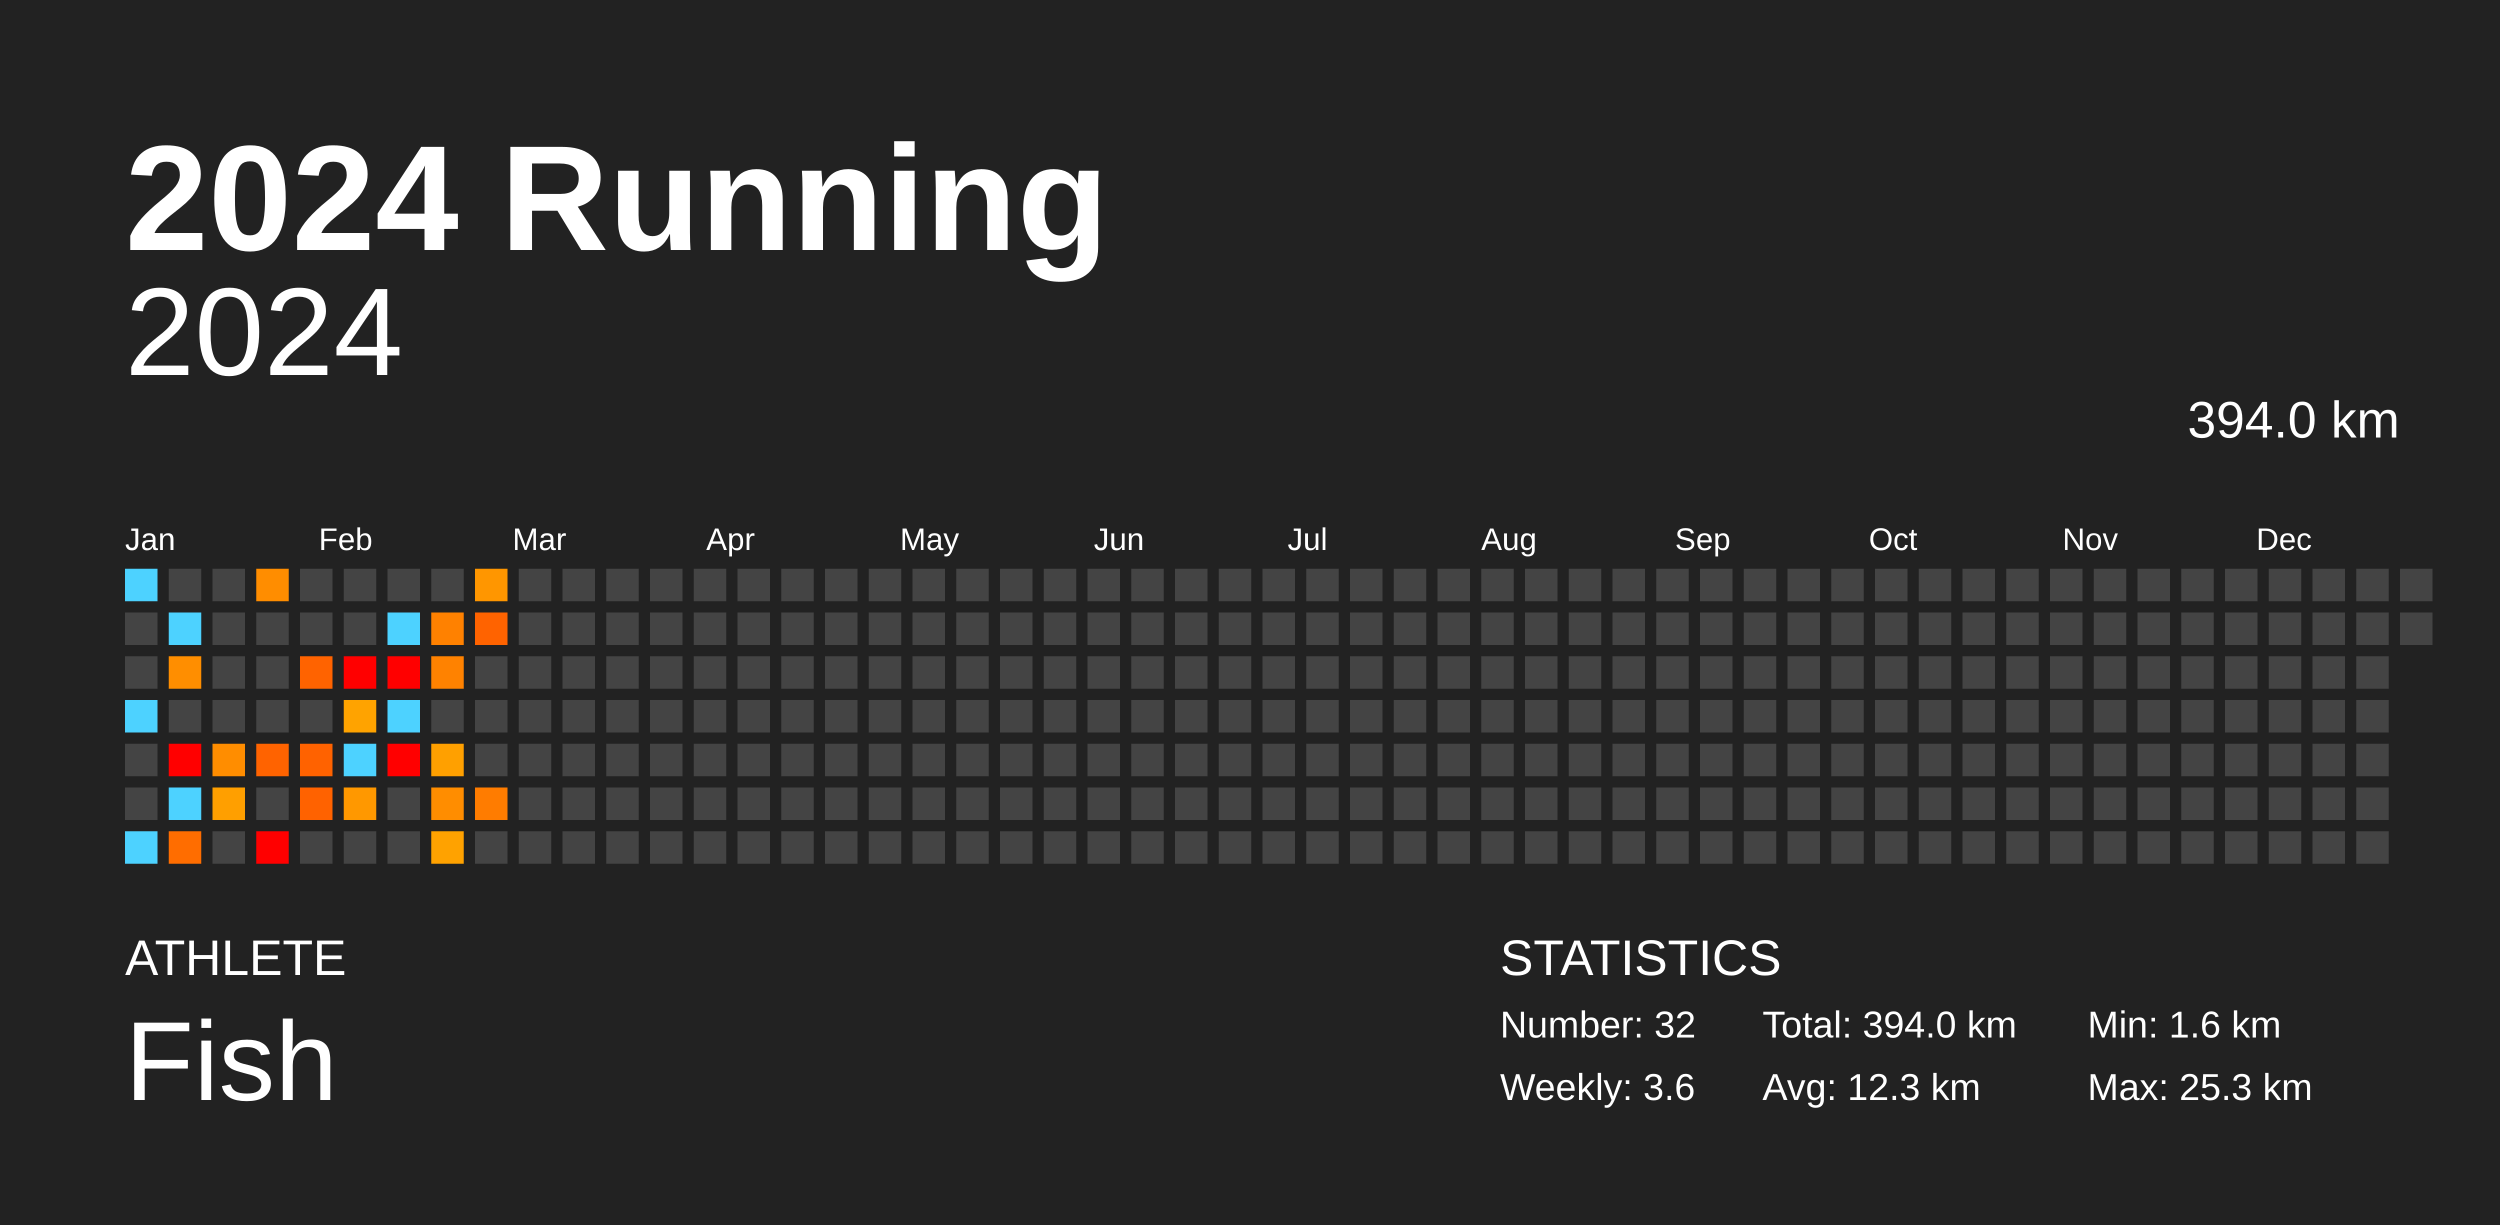
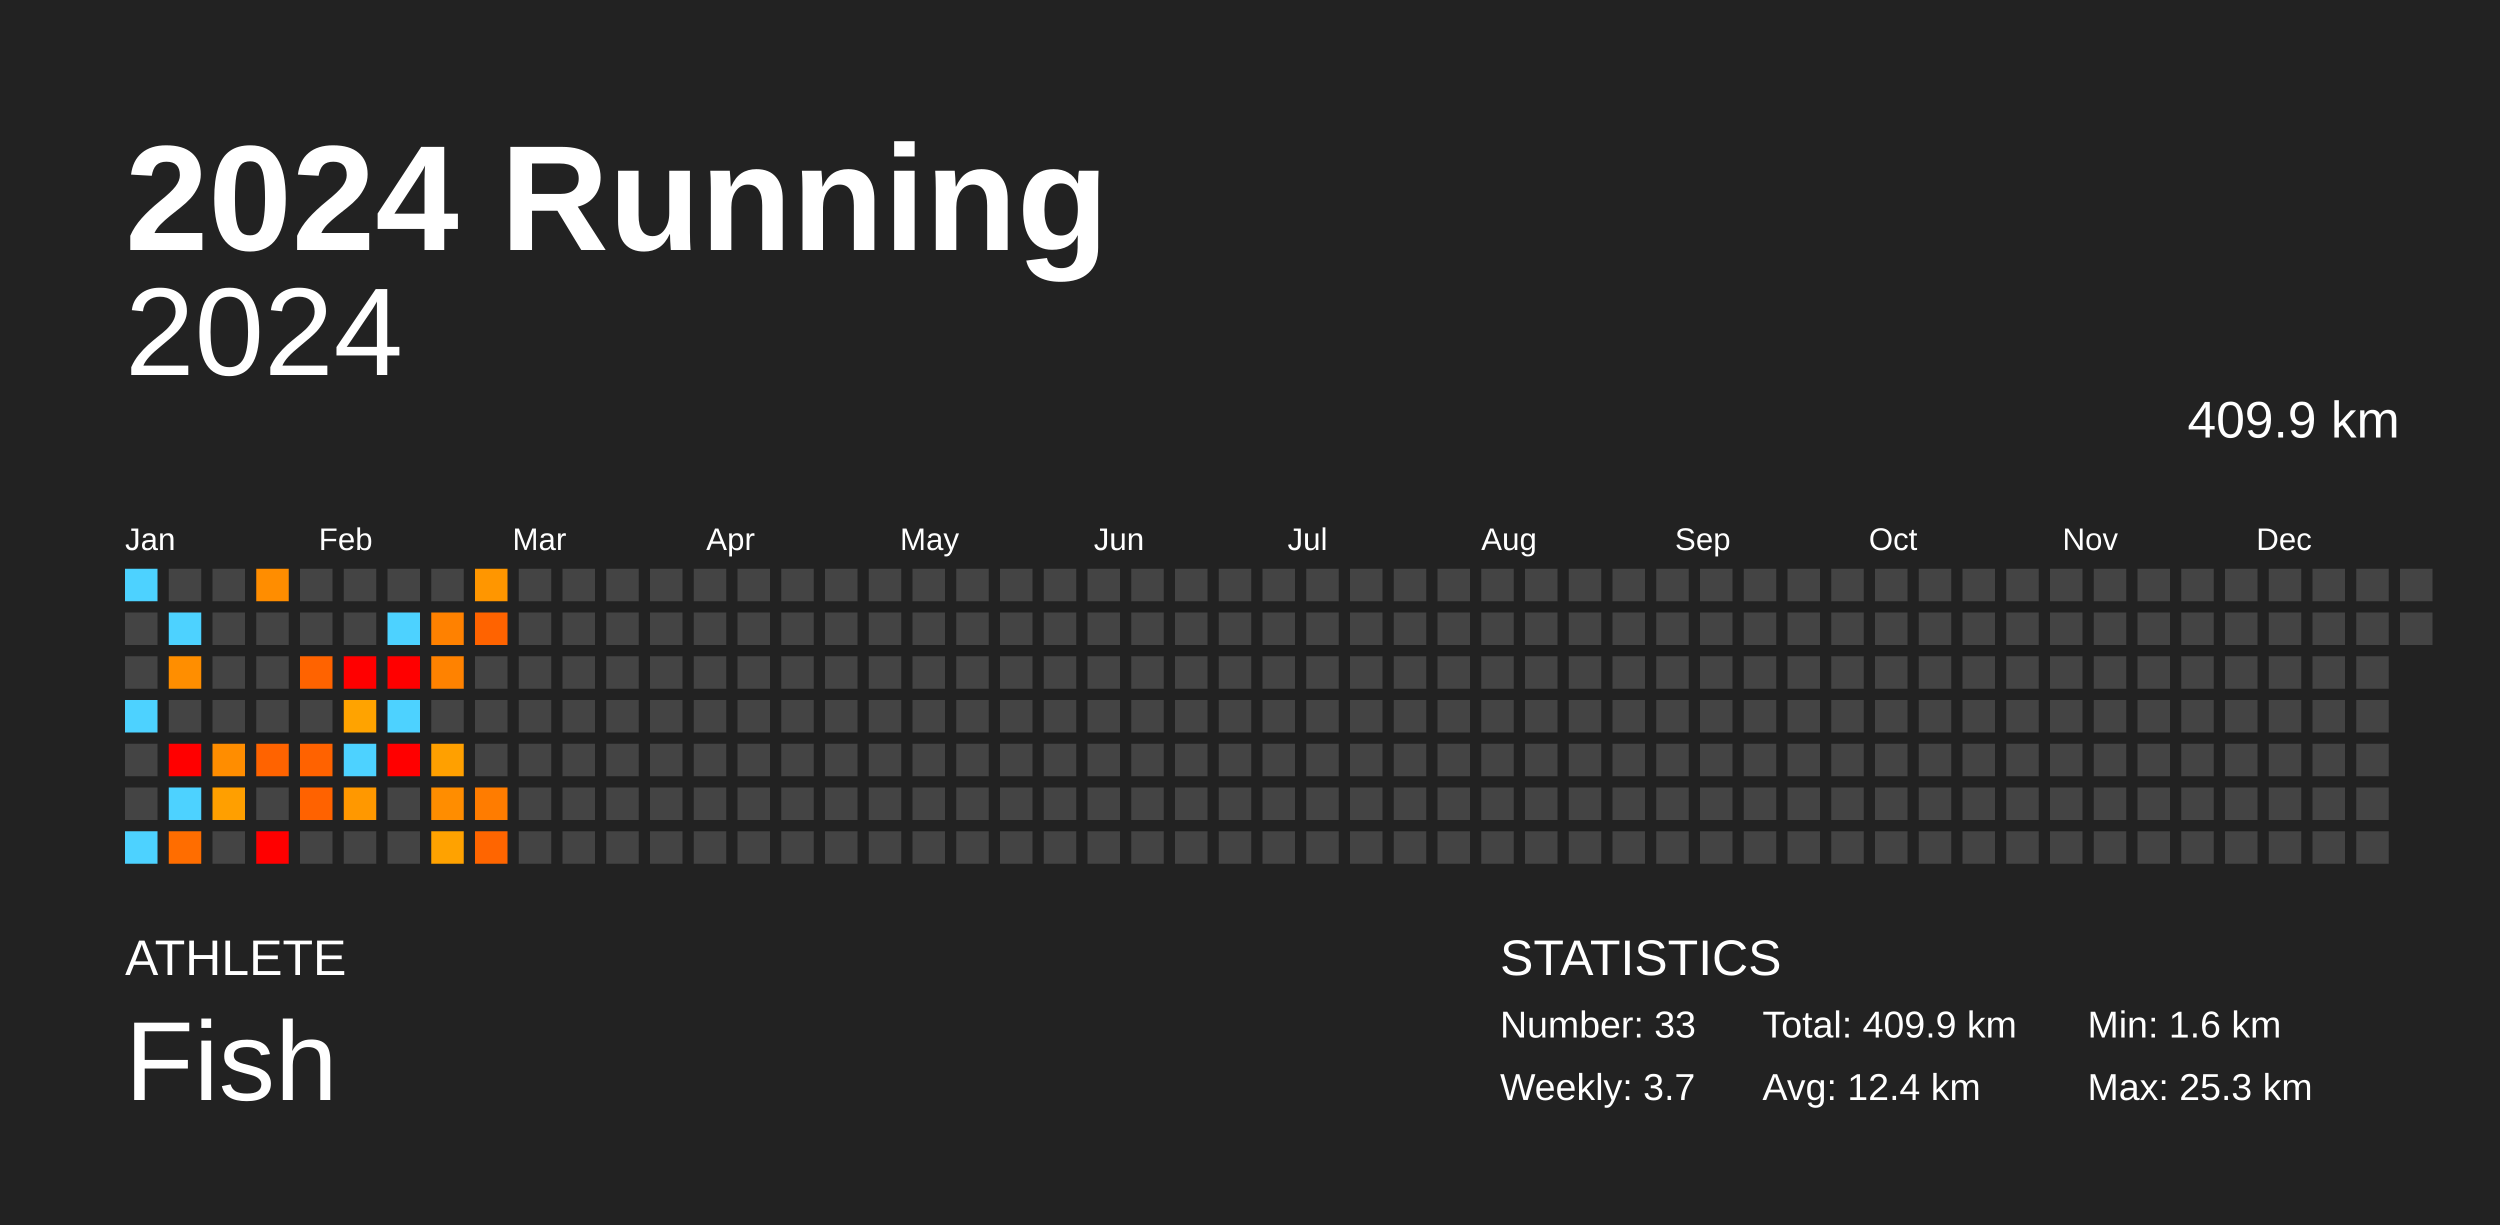
<svg xmlns="http://www.w3.org/2000/svg" baseProfile="full" height="98mm" version="1.1" viewBox="0,0,200,98" width="200mm">
  <defs />
  <rect fill="#222222" height="98" width="200" x="0" y="0" />
  <text fill="#FFFFFF" style="font-size:12px; font-family:Arial; font-weight:bold;" x="10" y="20">2024 Running</text>
  <text fill="#FFFFFF" style="font-size:4px; font-family:Arial" x="10" y="78">ATHLETE</text>
  <text fill="#FFFFFF" style="font-size:9px; font-family:Arial" x="10" y="88">Fish</text>
  <text fill="#FFFFFF" style="font-size:4px; font-family:Arial" x="120" y="78">STATISTICS</text>
-   <text fill="#FFFFFF" style="font-size:3px; font-family:Arial" x="120" y="83">Number: 32</text>
-   <text fill="#FFFFFF" style="font-size:3px; font-family:Arial" x="120" y="88">Weekly: 3.6</text>
-   <text fill="#FFFFFF" style="font-size:3px; font-family:Arial" x="141" y="83">Total: 394.0 km</text>
-   <text fill="#FFFFFF" style="font-size:3px; font-family:Arial" x="141" y="88">Avg: 12.3 km</text>
+   <text fill="#FFFFFF" style="font-size:3px; font-family:Arial" x="120" y="83">Number: 33</text>
+   <text fill="#FFFFFF" style="font-size:3px; font-family:Arial" x="120" y="88">Weekly: 3.7</text>
+   <text fill="#FFFFFF" style="font-size:3px; font-family:Arial" x="141" y="83">Total: 409.9 km</text>
+   <text fill="#FFFFFF" style="font-size:3px; font-family:Arial" x="141" y="88">Avg: 12.4 km</text>
  <text fill="#FFFFFF" style="font-size:3px; font-family:Arial" x="167" y="83">Min: 1.6 km</text>
  <text fill="#FFFFFF" style="font-size:3px; font-family:Arial" x="167" y="88">Max: 25.3 km</text>
  <text alignment-baseline="hanging" fill="#FFFFFF" style="font-size:10.0px; font-family:Arial;" x="10" y="30">2024</text>
-   <text alignment-baseline="hanging" fill="#FFFFFF" style="font-size:4.125px; font-family:Arial;" x="175" y="35">394.0 km</text>
+   <text alignment-baseline="hanging" fill="#FFFFFF" style="font-size:4.125px; font-family:Arial;" x="175" y="35">409.9 km</text>
  <text fill="#FFFFFF" style="font-size:2.5px; font-family:Arial" x="10.0" y="44">Jan</text>
  <text fill="#FFFFFF" style="font-size:2.5px; font-family:Arial" x="25.5" y="44">Feb</text>
  <text fill="#FFFFFF" style="font-size:2.5px; font-family:Arial" x="41.0" y="44">Mar</text>
  <text fill="#FFFFFF" style="font-size:2.5px; font-family:Arial" x="56.5" y="44">Apr</text>
  <text fill="#FFFFFF" style="font-size:2.5px; font-family:Arial" x="72.0" y="44">May</text>
  <text fill="#FFFFFF" style="font-size:2.5px; font-family:Arial" x="87.5" y="44">Jun</text>
  <text fill="#FFFFFF" style="font-size:2.5px; font-family:Arial" x="103.0" y="44">Jul</text>
  <text fill="#FFFFFF" style="font-size:2.5px; font-family:Arial" x="118.5" y="44">Aug</text>
  <text fill="#FFFFFF" style="font-size:2.5px; font-family:Arial" x="134.0" y="44">Sep</text>
  <text fill="#FFFFFF" style="font-size:2.5px; font-family:Arial" x="149.5" y="44">Oct</text>
  <text fill="#FFFFFF" style="font-size:2.5px; font-family:Arial" x="165.0" y="44">Nov</text>
  <text fill="#FFFFFF" style="font-size:2.5px; font-family:Arial" x="180.5" y="44">Dec</text>
  <rect fill="#4dd2ff" height="2.6" width="2.6" x="10.0" y="45.5" />
  <rect fill="#444444" height="2.6" width="2.6" x="10.0" y="49.0" />
  <rect fill="#444444" height="2.6" width="2.6" x="10.0" y="52.5" />
  <rect fill="#4dd2ff" height="2.6" width="2.6" x="10.0" y="56.0" />
  <rect fill="#444444" height="2.6" width="2.6" x="10.0" y="59.5" />
  <rect fill="#444444" height="2.6" width="2.6" x="10.0" y="63.0" />
  <rect fill="#4dd2ff" height="2.6" width="2.6" x="10.0" y="66.5" />
  <rect fill="#444444" height="2.6" width="2.6" x="13.5" y="45.5" />
  <rect fill="#4dd2ff" height="2.6" width="2.6" x="13.5" y="49.0" />
  <rect fill="#ff8e00" height="2.6" width="2.6" x="13.5" y="52.5" />
  <rect fill="#444444" height="2.6" width="2.6" x="13.5" y="56.0" />
  <rect fill="red" height="2.6" width="2.6" x="13.5" y="59.5" />
  <rect fill="#4dd2ff" height="2.6" width="2.6" x="13.5" y="63.0" />
  <rect fill="#ff6d00" height="2.6" width="2.6" x="13.5" y="66.5" />
  <rect fill="#444444" height="2.6" width="2.6" x="17.0" y="45.5" />
  <rect fill="#444444" height="2.6" width="2.6" x="17.0" y="49.0" />
  <rect fill="#444444" height="2.6" width="2.6" x="17.0" y="52.5" />
  <rect fill="#444444" height="2.6" width="2.6" x="17.0" y="56.0" />
  <rect fill="#ff8d00" height="2.6" width="2.6" x="17.0" y="59.5" />
  <rect fill="#ff9f00" height="2.6" width="2.6" x="17.0" y="63.0" />
  <rect fill="#444444" height="2.6" width="2.6" x="17.0" y="66.5" />
  <rect fill="#ff8d00" height="2.6" width="2.6" x="20.5" y="45.5" />
  <rect fill="#444444" height="2.6" width="2.6" x="20.5" y="49.0" />
  <rect fill="#444444" height="2.6" width="2.6" x="20.5" y="52.5" />
  <rect fill="#444444" height="2.6" width="2.6" x="20.5" y="56.0" />
  <rect fill="#ff6300" height="2.6" width="2.6" x="20.5" y="59.5" />
  <rect fill="#444444" height="2.6" width="2.6" x="20.5" y="63.0" />
  <rect fill="red" height="2.6" width="2.6" x="20.5" y="66.5" />
  <rect fill="#444444" height="2.6" width="2.6" x="24.0" y="45.5" />
  <rect fill="#444444" height="2.6" width="2.6" x="24.0" y="49.0" />
  <rect fill="#ff6300" height="2.6" width="2.6" x="24.0" y="52.5" />
  <rect fill="#444444" height="2.6" width="2.6" x="24.0" y="56.0" />
  <rect fill="#ff6200" height="2.6" width="2.6" x="24.0" y="59.5" />
  <rect fill="#ff6200" height="2.6" width="2.6" x="24.0" y="63.0" />
  <rect fill="#444444" height="2.6" width="2.6" x="24.0" y="66.5" />
  <rect fill="#444444" height="2.6" width="2.6" x="27.5" y="45.5" />
  <rect fill="#444444" height="2.6" width="2.6" x="27.5" y="49.0" />
  <rect fill="red" height="2.6" width="2.6" x="27.5" y="52.5" />
  <rect fill="#ffa300" height="2.6" width="2.6" x="27.5" y="56.0" />
  <rect fill="#4dd2ff" height="2.6" width="2.6" x="27.5" y="59.5" />
  <rect fill="#ff9800" height="2.6" width="2.6" x="27.5" y="63.0" />
  <rect fill="#444444" height="2.6" width="2.6" x="27.5" y="66.5" />
  <rect fill="#444444" height="2.6" width="2.6" x="31.0" y="45.5" />
  <rect fill="#4dd2ff" height="2.6" width="2.6" x="31.0" y="49.0" />
  <rect fill="red" height="2.6" width="2.6" x="31.0" y="52.5" />
  <rect fill="#4dd2ff" height="2.6" width="2.6" x="31.0" y="56.0" />
  <rect fill="red" height="2.6" width="2.6" x="31.0" y="59.5" />
  <rect fill="#444444" height="2.6" width="2.6" x="31.0" y="63.0" />
  <rect fill="#444444" height="2.6" width="2.6" x="31.0" y="66.5" />
  <rect fill="#444444" height="2.6" width="2.6" x="34.5" y="45.5" />
  <rect fill="#ff8100" height="2.6" width="2.6" x="34.5" y="49.0" />
  <rect fill="#ff8200" height="2.6" width="2.6" x="34.5" y="52.5" />
  <rect fill="#444444" height="2.6" width="2.6" x="34.5" y="56.0" />
  <rect fill="#ffa000" height="2.6" width="2.6" x="34.5" y="59.5" />
  <rect fill="#ff8d00" height="2.6" width="2.6" x="34.5" y="63.0" />
  <rect fill="#ffa200" height="2.6" width="2.6" x="34.5" y="66.5" />
  <rect fill="#ff9600" height="2.6" width="2.6" x="38.0" y="45.5" />
  <rect fill="#ff6300" height="2.6" width="2.6" x="38.0" y="49.0" />
  <rect fill="#444444" height="2.6" width="2.6" x="38.0" y="52.5" />
  <rect fill="#444444" height="2.6" width="2.6" x="38.0" y="56.0" />
  <rect fill="#444444" height="2.6" width="2.6" x="38.0" y="59.5" />
  <rect fill="#ff7c00" height="2.6" width="2.6" x="38.0" y="63.0" />
-   <rect fill="#444444" height="2.6" width="2.6" x="38.0" y="66.5" />
+   <rect fill="#ff6500" height="2.6" width="2.6" x="38.0" y="66.5" />
  <rect fill="#444444" height="2.6" width="2.6" x="41.5" y="45.5" />
  <rect fill="#444444" height="2.6" width="2.6" x="41.5" y="49.0" />
  <rect fill="#444444" height="2.6" width="2.6" x="41.5" y="52.5" />
  <rect fill="#444444" height="2.6" width="2.6" x="41.5" y="56.0" />
  <rect fill="#444444" height="2.6" width="2.6" x="41.5" y="59.5" />
  <rect fill="#444444" height="2.6" width="2.6" x="41.5" y="63.0" />
  <rect fill="#444444" height="2.6" width="2.6" x="41.5" y="66.5" />
  <rect fill="#444444" height="2.6" width="2.6" x="45.0" y="45.5" />
  <rect fill="#444444" height="2.6" width="2.6" x="45.0" y="49.0" />
  <rect fill="#444444" height="2.6" width="2.6" x="45.0" y="52.5" />
  <rect fill="#444444" height="2.6" width="2.6" x="45.0" y="56.0" />
  <rect fill="#444444" height="2.6" width="2.6" x="45.0" y="59.5" />
  <rect fill="#444444" height="2.6" width="2.6" x="45.0" y="63.0" />
  <rect fill="#444444" height="2.6" width="2.6" x="45.0" y="66.5" />
  <rect fill="#444444" height="2.6" width="2.6" x="48.5" y="45.5" />
  <rect fill="#444444" height="2.6" width="2.6" x="48.5" y="49.0" />
  <rect fill="#444444" height="2.6" width="2.6" x="48.5" y="52.5" />
  <rect fill="#444444" height="2.6" width="2.6" x="48.5" y="56.0" />
  <rect fill="#444444" height="2.6" width="2.6" x="48.5" y="59.5" />
  <rect fill="#444444" height="2.6" width="2.6" x="48.5" y="63.0" />
  <rect fill="#444444" height="2.6" width="2.6" x="48.5" y="66.5" />
  <rect fill="#444444" height="2.6" width="2.6" x="52.0" y="45.5" />
  <rect fill="#444444" height="2.6" width="2.6" x="52.0" y="49.0" />
  <rect fill="#444444" height="2.6" width="2.6" x="52.0" y="52.5" />
  <rect fill="#444444" height="2.6" width="2.6" x="52.0" y="56.0" />
  <rect fill="#444444" height="2.6" width="2.6" x="52.0" y="59.5" />
  <rect fill="#444444" height="2.6" width="2.6" x="52.0" y="63.0" />
  <rect fill="#444444" height="2.6" width="2.6" x="52.0" y="66.5" />
  <rect fill="#444444" height="2.6" width="2.6" x="55.5" y="45.5" />
  <rect fill="#444444" height="2.6" width="2.6" x="55.5" y="49.0" />
  <rect fill="#444444" height="2.6" width="2.6" x="55.5" y="52.5" />
  <rect fill="#444444" height="2.6" width="2.6" x="55.5" y="56.0" />
  <rect fill="#444444" height="2.6" width="2.6" x="55.5" y="59.5" />
  <rect fill="#444444" height="2.6" width="2.6" x="55.5" y="63.0" />
  <rect fill="#444444" height="2.6" width="2.6" x="55.5" y="66.5" />
  <rect fill="#444444" height="2.6" width="2.6" x="59.0" y="45.5" />
  <rect fill="#444444" height="2.6" width="2.6" x="59.0" y="49.0" />
  <rect fill="#444444" height="2.6" width="2.6" x="59.0" y="52.5" />
  <rect fill="#444444" height="2.6" width="2.6" x="59.0" y="56.0" />
  <rect fill="#444444" height="2.6" width="2.6" x="59.0" y="59.5" />
  <rect fill="#444444" height="2.6" width="2.6" x="59.0" y="63.0" />
  <rect fill="#444444" height="2.6" width="2.6" x="59.0" y="66.5" />
  <rect fill="#444444" height="2.6" width="2.6" x="62.5" y="45.5" />
  <rect fill="#444444" height="2.6" width="2.6" x="62.5" y="49.0" />
  <rect fill="#444444" height="2.6" width="2.6" x="62.5" y="52.5" />
  <rect fill="#444444" height="2.6" width="2.6" x="62.5" y="56.0" />
  <rect fill="#444444" height="2.6" width="2.6" x="62.5" y="59.5" />
  <rect fill="#444444" height="2.6" width="2.6" x="62.5" y="63.0" />
  <rect fill="#444444" height="2.6" width="2.6" x="62.5" y="66.5" />
  <rect fill="#444444" height="2.6" width="2.6" x="66.0" y="45.5" />
  <rect fill="#444444" height="2.6" width="2.6" x="66.0" y="49.0" />
  <rect fill="#444444" height="2.6" width="2.6" x="66.0" y="52.5" />
  <rect fill="#444444" height="2.6" width="2.6" x="66.0" y="56.0" />
  <rect fill="#444444" height="2.6" width="2.6" x="66.0" y="59.5" />
  <rect fill="#444444" height="2.6" width="2.6" x="66.0" y="63.0" />
  <rect fill="#444444" height="2.6" width="2.6" x="66.0" y="66.5" />
  <rect fill="#444444" height="2.6" width="2.6" x="69.5" y="45.5" />
  <rect fill="#444444" height="2.6" width="2.6" x="69.5" y="49.0" />
  <rect fill="#444444" height="2.6" width="2.6" x="69.5" y="52.5" />
  <rect fill="#444444" height="2.6" width="2.6" x="69.5" y="56.0" />
  <rect fill="#444444" height="2.6" width="2.6" x="69.5" y="59.5" />
  <rect fill="#444444" height="2.6" width="2.6" x="69.5" y="63.0" />
  <rect fill="#444444" height="2.6" width="2.6" x="69.5" y="66.5" />
  <rect fill="#444444" height="2.6" width="2.6" x="73.0" y="45.5" />
  <rect fill="#444444" height="2.6" width="2.6" x="73.0" y="49.0" />
  <rect fill="#444444" height="2.6" width="2.6" x="73.0" y="52.5" />
  <rect fill="#444444" height="2.6" width="2.6" x="73.0" y="56.0" />
  <rect fill="#444444" height="2.6" width="2.6" x="73.0" y="59.5" />
  <rect fill="#444444" height="2.6" width="2.6" x="73.0" y="63.0" />
  <rect fill="#444444" height="2.6" width="2.6" x="73.0" y="66.5" />
  <rect fill="#444444" height="2.6" width="2.6" x="76.5" y="45.5" />
  <rect fill="#444444" height="2.6" width="2.6" x="76.5" y="49.0" />
  <rect fill="#444444" height="2.6" width="2.6" x="76.5" y="52.5" />
  <rect fill="#444444" height="2.6" width="2.6" x="76.5" y="56.0" />
  <rect fill="#444444" height="2.6" width="2.6" x="76.5" y="59.5" />
  <rect fill="#444444" height="2.6" width="2.6" x="76.5" y="63.0" />
  <rect fill="#444444" height="2.6" width="2.6" x="76.5" y="66.5" />
  <rect fill="#444444" height="2.6" width="2.6" x="80.0" y="45.5" />
  <rect fill="#444444" height="2.6" width="2.6" x="80.0" y="49.0" />
  <rect fill="#444444" height="2.6" width="2.6" x="80.0" y="52.5" />
  <rect fill="#444444" height="2.6" width="2.6" x="80.0" y="56.0" />
  <rect fill="#444444" height="2.6" width="2.6" x="80.0" y="59.5" />
  <rect fill="#444444" height="2.6" width="2.6" x="80.0" y="63.0" />
  <rect fill="#444444" height="2.6" width="2.6" x="80.0" y="66.5" />
  <rect fill="#444444" height="2.6" width="2.6" x="83.5" y="45.5" />
  <rect fill="#444444" height="2.6" width="2.6" x="83.5" y="49.0" />
  <rect fill="#444444" height="2.6" width="2.6" x="83.5" y="52.5" />
  <rect fill="#444444" height="2.6" width="2.6" x="83.5" y="56.0" />
  <rect fill="#444444" height="2.6" width="2.6" x="83.5" y="59.5" />
  <rect fill="#444444" height="2.6" width="2.6" x="83.5" y="63.0" />
  <rect fill="#444444" height="2.6" width="2.6" x="83.5" y="66.5" />
  <rect fill="#444444" height="2.6" width="2.6" x="87.0" y="45.5" />
  <rect fill="#444444" height="2.6" width="2.6" x="87.0" y="49.0" />
  <rect fill="#444444" height="2.6" width="2.6" x="87.0" y="52.5" />
  <rect fill="#444444" height="2.6" width="2.6" x="87.0" y="56.0" />
  <rect fill="#444444" height="2.6" width="2.6" x="87.0" y="59.5" />
  <rect fill="#444444" height="2.6" width="2.6" x="87.0" y="63.0" />
  <rect fill="#444444" height="2.6" width="2.6" x="87.0" y="66.5" />
  <rect fill="#444444" height="2.6" width="2.6" x="90.5" y="45.5" />
  <rect fill="#444444" height="2.6" width="2.6" x="90.5" y="49.0" />
  <rect fill="#444444" height="2.6" width="2.6" x="90.5" y="52.5" />
  <rect fill="#444444" height="2.6" width="2.6" x="90.5" y="56.0" />
  <rect fill="#444444" height="2.6" width="2.6" x="90.5" y="59.5" />
  <rect fill="#444444" height="2.6" width="2.6" x="90.5" y="63.0" />
  <rect fill="#444444" height="2.6" width="2.6" x="90.5" y="66.5" />
  <rect fill="#444444" height="2.6" width="2.6" x="94.0" y="45.5" />
  <rect fill="#444444" height="2.6" width="2.6" x="94.0" y="49.0" />
  <rect fill="#444444" height="2.6" width="2.6" x="94.0" y="52.5" />
  <rect fill="#444444" height="2.6" width="2.6" x="94.0" y="56.0" />
  <rect fill="#444444" height="2.6" width="2.6" x="94.0" y="59.5" />
  <rect fill="#444444" height="2.6" width="2.6" x="94.0" y="63.0" />
  <rect fill="#444444" height="2.6" width="2.6" x="94.0" y="66.5" />
  <rect fill="#444444" height="2.6" width="2.6" x="97.5" y="45.5" />
  <rect fill="#444444" height="2.6" width="2.6" x="97.5" y="49.0" />
  <rect fill="#444444" height="2.6" width="2.6" x="97.5" y="52.5" />
  <rect fill="#444444" height="2.6" width="2.6" x="97.5" y="56.0" />
  <rect fill="#444444" height="2.6" width="2.6" x="97.5" y="59.5" />
  <rect fill="#444444" height="2.6" width="2.6" x="97.5" y="63.0" />
  <rect fill="#444444" height="2.6" width="2.6" x="97.5" y="66.5" />
  <rect fill="#444444" height="2.6" width="2.6" x="101.0" y="45.5" />
  <rect fill="#444444" height="2.6" width="2.6" x="101.0" y="49.0" />
  <rect fill="#444444" height="2.6" width="2.6" x="101.0" y="52.5" />
  <rect fill="#444444" height="2.6" width="2.6" x="101.0" y="56.0" />
  <rect fill="#444444" height="2.6" width="2.6" x="101.0" y="59.5" />
  <rect fill="#444444" height="2.6" width="2.6" x="101.0" y="63.0" />
  <rect fill="#444444" height="2.6" width="2.6" x="101.0" y="66.5" />
  <rect fill="#444444" height="2.6" width="2.6" x="104.5" y="45.5" />
  <rect fill="#444444" height="2.6" width="2.6" x="104.5" y="49.0" />
  <rect fill="#444444" height="2.6" width="2.6" x="104.5" y="52.5" />
  <rect fill="#444444" height="2.6" width="2.6" x="104.5" y="56.0" />
  <rect fill="#444444" height="2.6" width="2.6" x="104.5" y="59.5" />
  <rect fill="#444444" height="2.6" width="2.6" x="104.5" y="63.0" />
  <rect fill="#444444" height="2.6" width="2.6" x="104.5" y="66.5" />
  <rect fill="#444444" height="2.6" width="2.6" x="108.0" y="45.5" />
  <rect fill="#444444" height="2.6" width="2.6" x="108.0" y="49.0" />
  <rect fill="#444444" height="2.6" width="2.6" x="108.0" y="52.5" />
  <rect fill="#444444" height="2.6" width="2.6" x="108.0" y="56.0" />
  <rect fill="#444444" height="2.6" width="2.6" x="108.0" y="59.5" />
  <rect fill="#444444" height="2.6" width="2.6" x="108.0" y="63.0" />
  <rect fill="#444444" height="2.6" width="2.6" x="108.0" y="66.5" />
  <rect fill="#444444" height="2.6" width="2.6" x="111.5" y="45.5" />
  <rect fill="#444444" height="2.6" width="2.6" x="111.5" y="49.0" />
  <rect fill="#444444" height="2.6" width="2.6" x="111.5" y="52.5" />
  <rect fill="#444444" height="2.6" width="2.6" x="111.5" y="56.0" />
  <rect fill="#444444" height="2.6" width="2.6" x="111.5" y="59.5" />
  <rect fill="#444444" height="2.6" width="2.6" x="111.5" y="63.0" />
  <rect fill="#444444" height="2.6" width="2.6" x="111.5" y="66.5" />
  <rect fill="#444444" height="2.6" width="2.6" x="115.0" y="45.5" />
  <rect fill="#444444" height="2.6" width="2.6" x="115.0" y="49.0" />
  <rect fill="#444444" height="2.6" width="2.6" x="115.0" y="52.5" />
  <rect fill="#444444" height="2.6" width="2.6" x="115.0" y="56.0" />
  <rect fill="#444444" height="2.6" width="2.6" x="115.0" y="59.5" />
  <rect fill="#444444" height="2.6" width="2.6" x="115.0" y="63.0" />
  <rect fill="#444444" height="2.6" width="2.6" x="115.0" y="66.5" />
  <rect fill="#444444" height="2.6" width="2.6" x="118.5" y="45.5" />
  <rect fill="#444444" height="2.6" width="2.6" x="118.5" y="49.0" />
  <rect fill="#444444" height="2.6" width="2.6" x="118.5" y="52.5" />
  <rect fill="#444444" height="2.6" width="2.6" x="118.5" y="56.0" />
  <rect fill="#444444" height="2.6" width="2.6" x="118.5" y="59.5" />
  <rect fill="#444444" height="2.6" width="2.6" x="118.5" y="63.0" />
  <rect fill="#444444" height="2.6" width="2.6" x="118.5" y="66.5" />
  <rect fill="#444444" height="2.6" width="2.6" x="122.0" y="45.5" />
  <rect fill="#444444" height="2.6" width="2.6" x="122.0" y="49.0" />
  <rect fill="#444444" height="2.6" width="2.6" x="122.0" y="52.5" />
  <rect fill="#444444" height="2.6" width="2.6" x="122.0" y="56.0" />
  <rect fill="#444444" height="2.6" width="2.6" x="122.0" y="59.5" />
  <rect fill="#444444" height="2.6" width="2.6" x="122.0" y="63.0" />
  <rect fill="#444444" height="2.6" width="2.6" x="122.0" y="66.5" />
  <rect fill="#444444" height="2.6" width="2.6" x="125.5" y="45.5" />
  <rect fill="#444444" height="2.6" width="2.6" x="125.5" y="49.0" />
  <rect fill="#444444" height="2.6" width="2.6" x="125.5" y="52.5" />
  <rect fill="#444444" height="2.6" width="2.6" x="125.5" y="56.0" />
  <rect fill="#444444" height="2.6" width="2.6" x="125.5" y="59.5" />
  <rect fill="#444444" height="2.6" width="2.6" x="125.5" y="63.0" />
  <rect fill="#444444" height="2.6" width="2.6" x="125.5" y="66.5" />
  <rect fill="#444444" height="2.6" width="2.6" x="129.0" y="45.5" />
  <rect fill="#444444" height="2.6" width="2.6" x="129.0" y="49.0" />
  <rect fill="#444444" height="2.6" width="2.6" x="129.0" y="52.5" />
  <rect fill="#444444" height="2.6" width="2.6" x="129.0" y="56.0" />
  <rect fill="#444444" height="2.6" width="2.6" x="129.0" y="59.5" />
  <rect fill="#444444" height="2.6" width="2.6" x="129.0" y="63.0" />
  <rect fill="#444444" height="2.6" width="2.6" x="129.0" y="66.5" />
  <rect fill="#444444" height="2.6" width="2.6" x="132.5" y="45.5" />
  <rect fill="#444444" height="2.6" width="2.6" x="132.5" y="49.0" />
  <rect fill="#444444" height="2.6" width="2.6" x="132.5" y="52.5" />
  <rect fill="#444444" height="2.6" width="2.6" x="132.5" y="56.0" />
  <rect fill="#444444" height="2.6" width="2.6" x="132.5" y="59.5" />
  <rect fill="#444444" height="2.6" width="2.6" x="132.5" y="63.0" />
  <rect fill="#444444" height="2.6" width="2.6" x="132.5" y="66.5" />
  <rect fill="#444444" height="2.6" width="2.6" x="136.0" y="45.5" />
  <rect fill="#444444" height="2.6" width="2.6" x="136.0" y="49.0" />
  <rect fill="#444444" height="2.6" width="2.6" x="136.0" y="52.5" />
  <rect fill="#444444" height="2.6" width="2.6" x="136.0" y="56.0" />
  <rect fill="#444444" height="2.6" width="2.6" x="136.0" y="59.5" />
  <rect fill="#444444" height="2.6" width="2.6" x="136.0" y="63.0" />
  <rect fill="#444444" height="2.6" width="2.6" x="136.0" y="66.5" />
  <rect fill="#444444" height="2.6" width="2.6" x="139.5" y="45.5" />
  <rect fill="#444444" height="2.6" width="2.6" x="139.5" y="49.0" />
  <rect fill="#444444" height="2.6" width="2.6" x="139.5" y="52.5" />
  <rect fill="#444444" height="2.6" width="2.6" x="139.5" y="56.0" />
  <rect fill="#444444" height="2.6" width="2.6" x="139.5" y="59.5" />
  <rect fill="#444444" height="2.6" width="2.6" x="139.5" y="63.0" />
  <rect fill="#444444" height="2.6" width="2.6" x="139.5" y="66.5" />
  <rect fill="#444444" height="2.6" width="2.6" x="143.0" y="45.5" />
  <rect fill="#444444" height="2.6" width="2.6" x="143.0" y="49.0" />
  <rect fill="#444444" height="2.6" width="2.6" x="143.0" y="52.5" />
  <rect fill="#444444" height="2.6" width="2.6" x="143.0" y="56.0" />
  <rect fill="#444444" height="2.6" width="2.6" x="143.0" y="59.5" />
  <rect fill="#444444" height="2.6" width="2.6" x="143.0" y="63.0" />
  <rect fill="#444444" height="2.6" width="2.6" x="143.0" y="66.5" />
  <rect fill="#444444" height="2.6" width="2.6" x="146.5" y="45.5" />
  <rect fill="#444444" height="2.6" width="2.6" x="146.5" y="49.0" />
  <rect fill="#444444" height="2.6" width="2.6" x="146.5" y="52.5" />
  <rect fill="#444444" height="2.6" width="2.6" x="146.5" y="56.0" />
  <rect fill="#444444" height="2.6" width="2.6" x="146.5" y="59.5" />
  <rect fill="#444444" height="2.6" width="2.6" x="146.5" y="63.0" />
  <rect fill="#444444" height="2.6" width="2.6" x="146.5" y="66.5" />
  <rect fill="#444444" height="2.6" width="2.6" x="150.0" y="45.5" />
  <rect fill="#444444" height="2.6" width="2.6" x="150.0" y="49.0" />
  <rect fill="#444444" height="2.6" width="2.6" x="150.0" y="52.5" />
  <rect fill="#444444" height="2.6" width="2.6" x="150.0" y="56.0" />
  <rect fill="#444444" height="2.6" width="2.6" x="150.0" y="59.5" />
  <rect fill="#444444" height="2.6" width="2.6" x="150.0" y="63.0" />
  <rect fill="#444444" height="2.6" width="2.6" x="150.0" y="66.5" />
  <rect fill="#444444" height="2.6" width="2.6" x="153.5" y="45.5" />
  <rect fill="#444444" height="2.6" width="2.6" x="153.5" y="49.0" />
  <rect fill="#444444" height="2.6" width="2.6" x="153.5" y="52.5" />
  <rect fill="#444444" height="2.6" width="2.6" x="153.5" y="56.0" />
  <rect fill="#444444" height="2.6" width="2.6" x="153.5" y="59.5" />
  <rect fill="#444444" height="2.6" width="2.6" x="153.5" y="63.0" />
  <rect fill="#444444" height="2.6" width="2.6" x="153.5" y="66.5" />
  <rect fill="#444444" height="2.6" width="2.6" x="157.0" y="45.5" />
  <rect fill="#444444" height="2.6" width="2.6" x="157.0" y="49.0" />
  <rect fill="#444444" height="2.6" width="2.6" x="157.0" y="52.5" />
  <rect fill="#444444" height="2.6" width="2.6" x="157.0" y="56.0" />
  <rect fill="#444444" height="2.6" width="2.6" x="157.0" y="59.5" />
  <rect fill="#444444" height="2.6" width="2.6" x="157.0" y="63.0" />
  <rect fill="#444444" height="2.6" width="2.6" x="157.0" y="66.5" />
  <rect fill="#444444" height="2.6" width="2.6" x="160.5" y="45.5" />
  <rect fill="#444444" height="2.6" width="2.6" x="160.5" y="49.0" />
  <rect fill="#444444" height="2.6" width="2.6" x="160.5" y="52.5" />
  <rect fill="#444444" height="2.6" width="2.6" x="160.5" y="56.0" />
  <rect fill="#444444" height="2.6" width="2.6" x="160.5" y="59.5" />
  <rect fill="#444444" height="2.6" width="2.6" x="160.5" y="63.0" />
  <rect fill="#444444" height="2.6" width="2.6" x="160.5" y="66.5" />
  <rect fill="#444444" height="2.6" width="2.6" x="164.0" y="45.5" />
  <rect fill="#444444" height="2.6" width="2.6" x="164.0" y="49.0" />
  <rect fill="#444444" height="2.6" width="2.6" x="164.0" y="52.5" />
  <rect fill="#444444" height="2.6" width="2.6" x="164.0" y="56.0" />
  <rect fill="#444444" height="2.6" width="2.6" x="164.0" y="59.5" />
  <rect fill="#444444" height="2.6" width="2.6" x="164.0" y="63.0" />
  <rect fill="#444444" height="2.6" width="2.6" x="164.0" y="66.5" />
  <rect fill="#444444" height="2.6" width="2.6" x="167.5" y="45.5" />
  <rect fill="#444444" height="2.6" width="2.6" x="167.5" y="49.0" />
  <rect fill="#444444" height="2.6" width="2.6" x="167.5" y="52.5" />
  <rect fill="#444444" height="2.6" width="2.6" x="167.5" y="56.0" />
  <rect fill="#444444" height="2.6" width="2.6" x="167.5" y="59.5" />
  <rect fill="#444444" height="2.6" width="2.6" x="167.5" y="63.0" />
  <rect fill="#444444" height="2.6" width="2.6" x="167.5" y="66.5" />
  <rect fill="#444444" height="2.6" width="2.6" x="171.0" y="45.5" />
  <rect fill="#444444" height="2.6" width="2.6" x="171.0" y="49.0" />
  <rect fill="#444444" height="2.6" width="2.6" x="171.0" y="52.5" />
  <rect fill="#444444" height="2.6" width="2.6" x="171.0" y="56.0" />
  <rect fill="#444444" height="2.6" width="2.6" x="171.0" y="59.5" />
  <rect fill="#444444" height="2.6" width="2.6" x="171.0" y="63.0" />
  <rect fill="#444444" height="2.6" width="2.6" x="171.0" y="66.5" />
  <rect fill="#444444" height="2.6" width="2.6" x="174.5" y="45.5" />
  <rect fill="#444444" height="2.6" width="2.6" x="174.5" y="49.0" />
  <rect fill="#444444" height="2.6" width="2.6" x="174.5" y="52.5" />
  <rect fill="#444444" height="2.6" width="2.6" x="174.5" y="56.0" />
  <rect fill="#444444" height="2.6" width="2.6" x="174.5" y="59.5" />
  <rect fill="#444444" height="2.6" width="2.6" x="174.5" y="63.0" />
  <rect fill="#444444" height="2.6" width="2.6" x="174.5" y="66.5" />
  <rect fill="#444444" height="2.6" width="2.6" x="178.0" y="45.5" />
  <rect fill="#444444" height="2.6" width="2.6" x="178.0" y="49.0" />
  <rect fill="#444444" height="2.6" width="2.6" x="178.0" y="52.5" />
  <rect fill="#444444" height="2.6" width="2.6" x="178.0" y="56.0" />
  <rect fill="#444444" height="2.6" width="2.6" x="178.0" y="59.5" />
  <rect fill="#444444" height="2.6" width="2.6" x="178.0" y="63.0" />
  <rect fill="#444444" height="2.6" width="2.6" x="178.0" y="66.5" />
  <rect fill="#444444" height="2.6" width="2.6" x="181.5" y="45.5" />
  <rect fill="#444444" height="2.6" width="2.6" x="181.5" y="49.0" />
  <rect fill="#444444" height="2.6" width="2.6" x="181.5" y="52.5" />
  <rect fill="#444444" height="2.6" width="2.6" x="181.5" y="56.0" />
  <rect fill="#444444" height="2.6" width="2.6" x="181.5" y="59.5" />
  <rect fill="#444444" height="2.6" width="2.6" x="181.5" y="63.0" />
  <rect fill="#444444" height="2.6" width="2.6" x="181.5" y="66.5" />
  <rect fill="#444444" height="2.6" width="2.6" x="185.0" y="45.5" />
  <rect fill="#444444" height="2.6" width="2.6" x="185.0" y="49.0" />
  <rect fill="#444444" height="2.6" width="2.6" x="185.0" y="52.5" />
  <rect fill="#444444" height="2.6" width="2.6" x="185.0" y="56.0" />
  <rect fill="#444444" height="2.6" width="2.6" x="185.0" y="59.5" />
  <rect fill="#444444" height="2.6" width="2.6" x="185.0" y="63.0" />
  <rect fill="#444444" height="2.6" width="2.6" x="185.0" y="66.5" />
  <rect fill="#444444" height="2.6" width="2.6" x="188.5" y="45.5" />
  <rect fill="#444444" height="2.6" width="2.6" x="188.5" y="49.0" />
  <rect fill="#444444" height="2.6" width="2.6" x="188.5" y="52.5" />
  <rect fill="#444444" height="2.6" width="2.6" x="188.5" y="56.0" />
  <rect fill="#444444" height="2.6" width="2.6" x="188.5" y="59.5" />
  <rect fill="#444444" height="2.6" width="2.6" x="188.5" y="63.0" />
  <rect fill="#444444" height="2.6" width="2.6" x="188.5" y="66.5" />
  <rect fill="#444444" height="2.6" width="2.6" x="192.0" y="45.5" />
  <rect fill="#444444" height="2.6" width="2.6" x="192.0" y="49.0" />
</svg>
